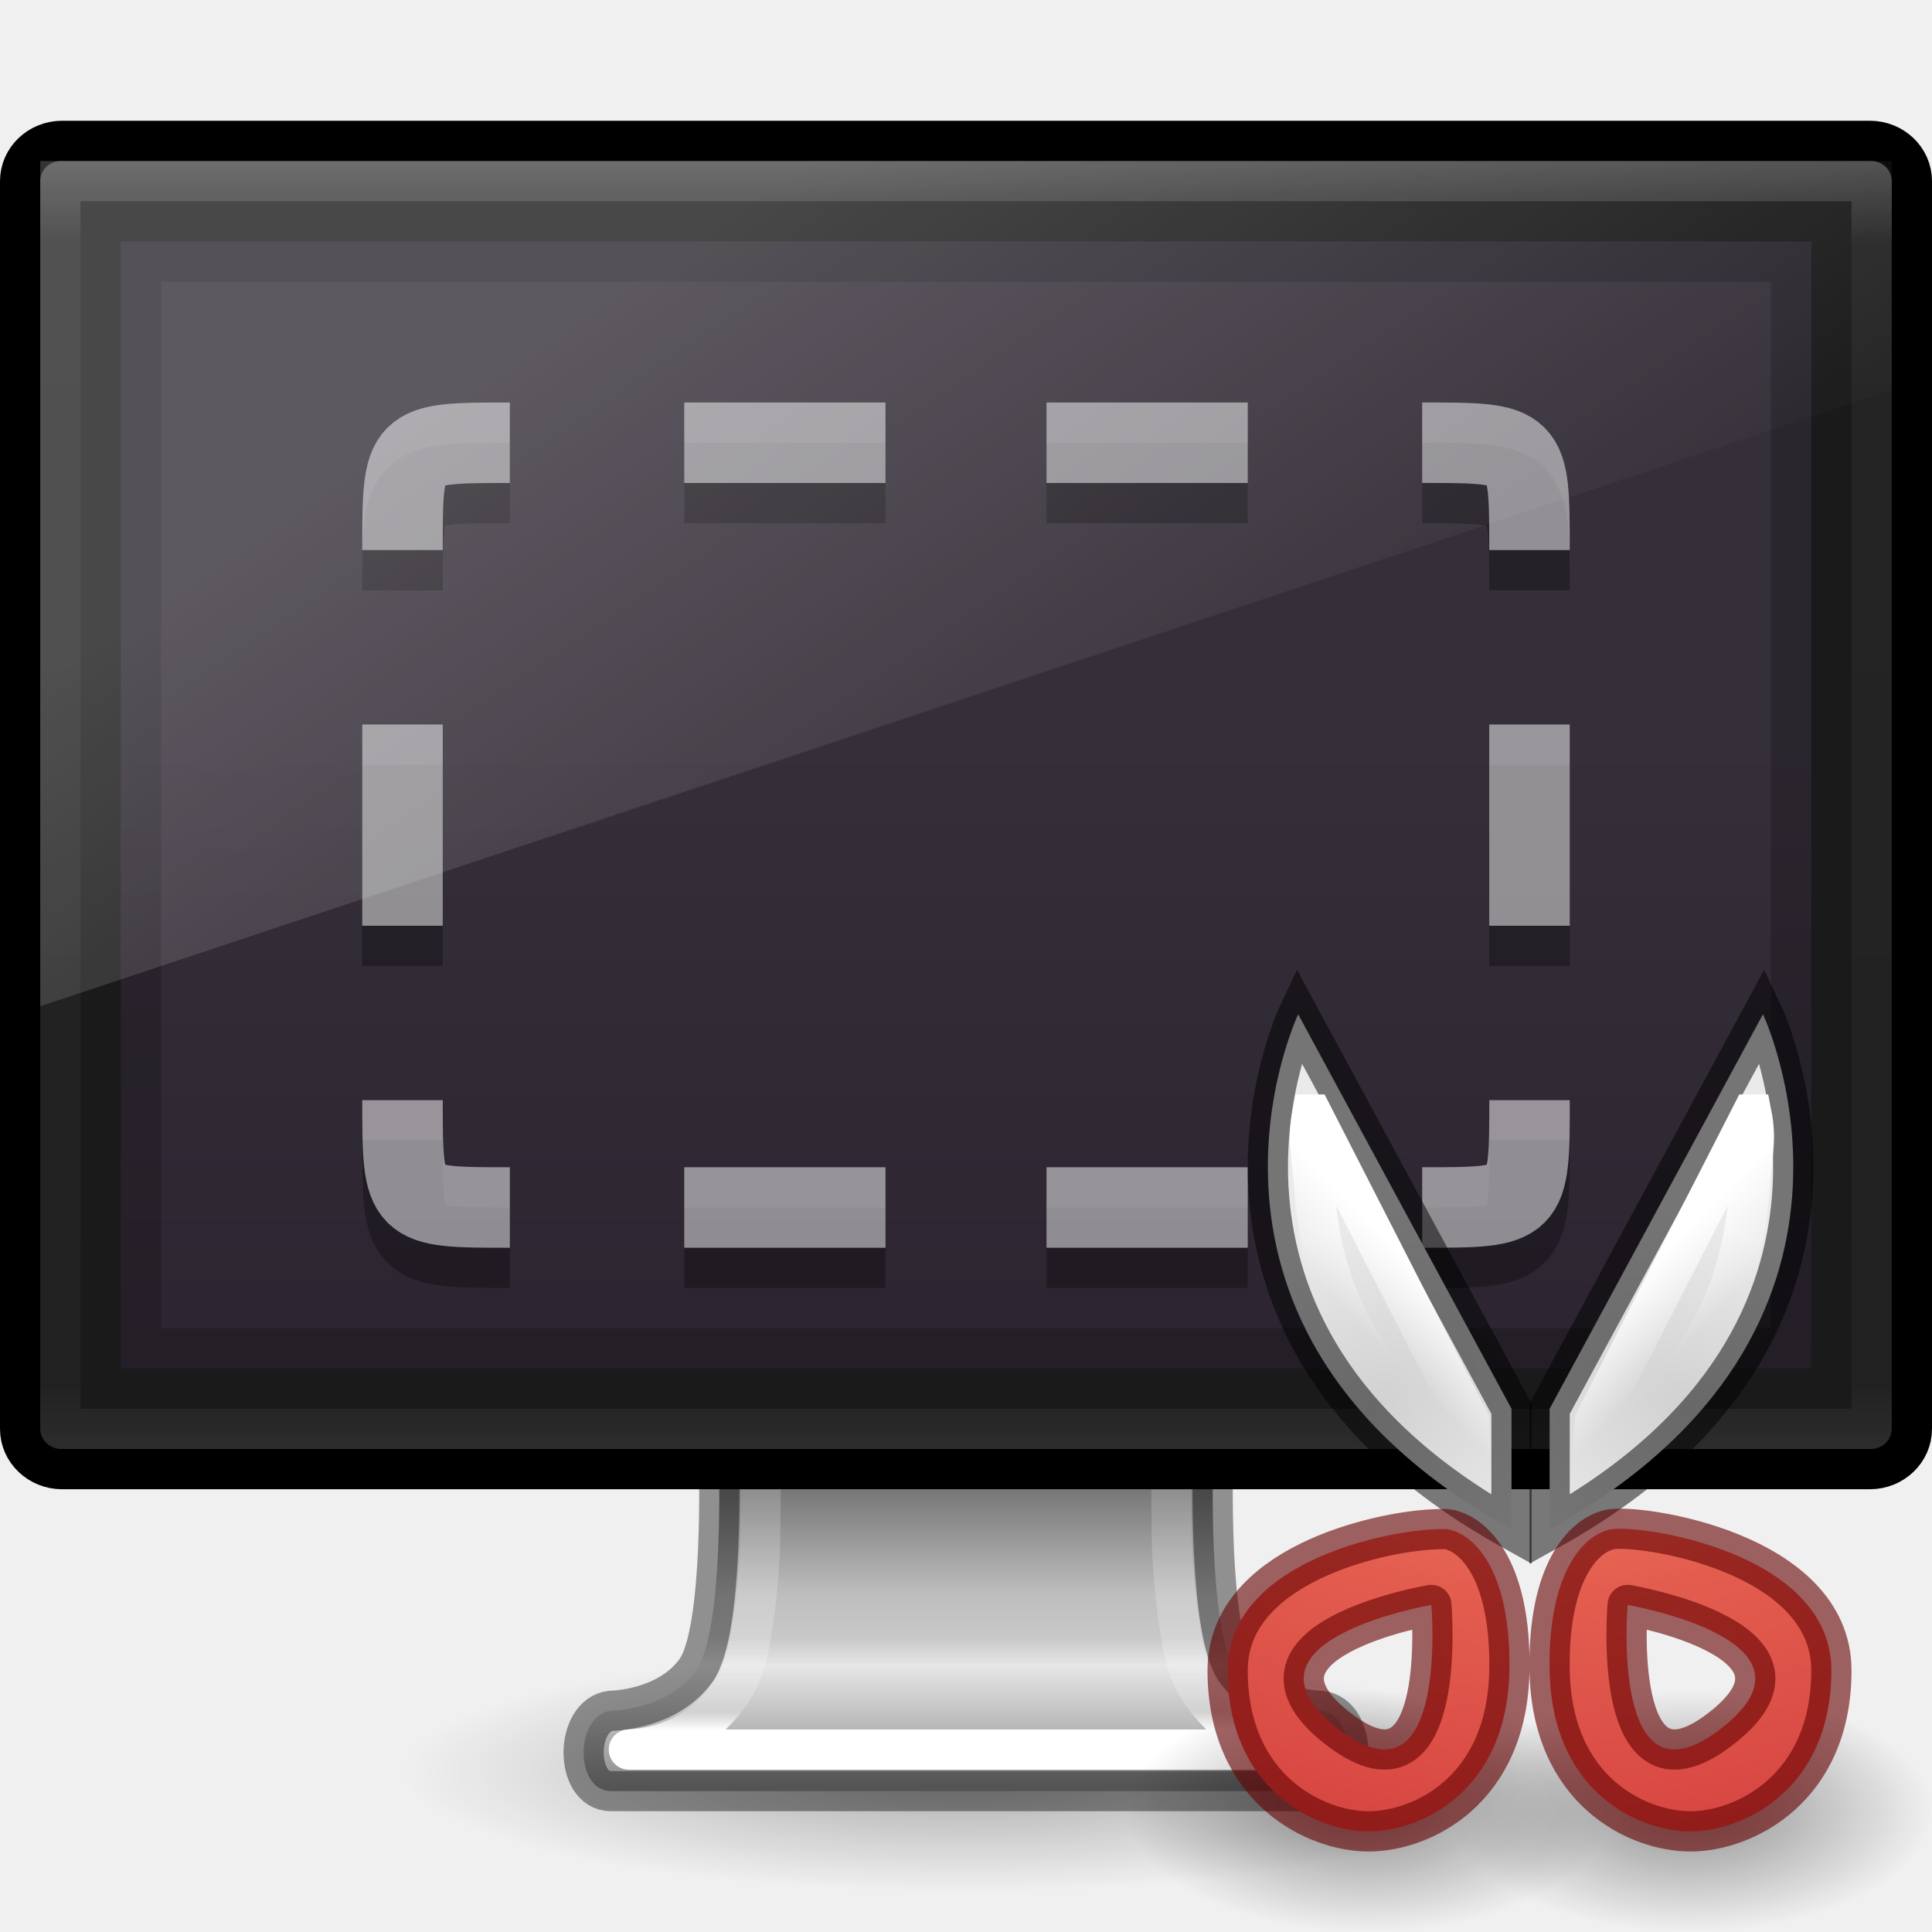
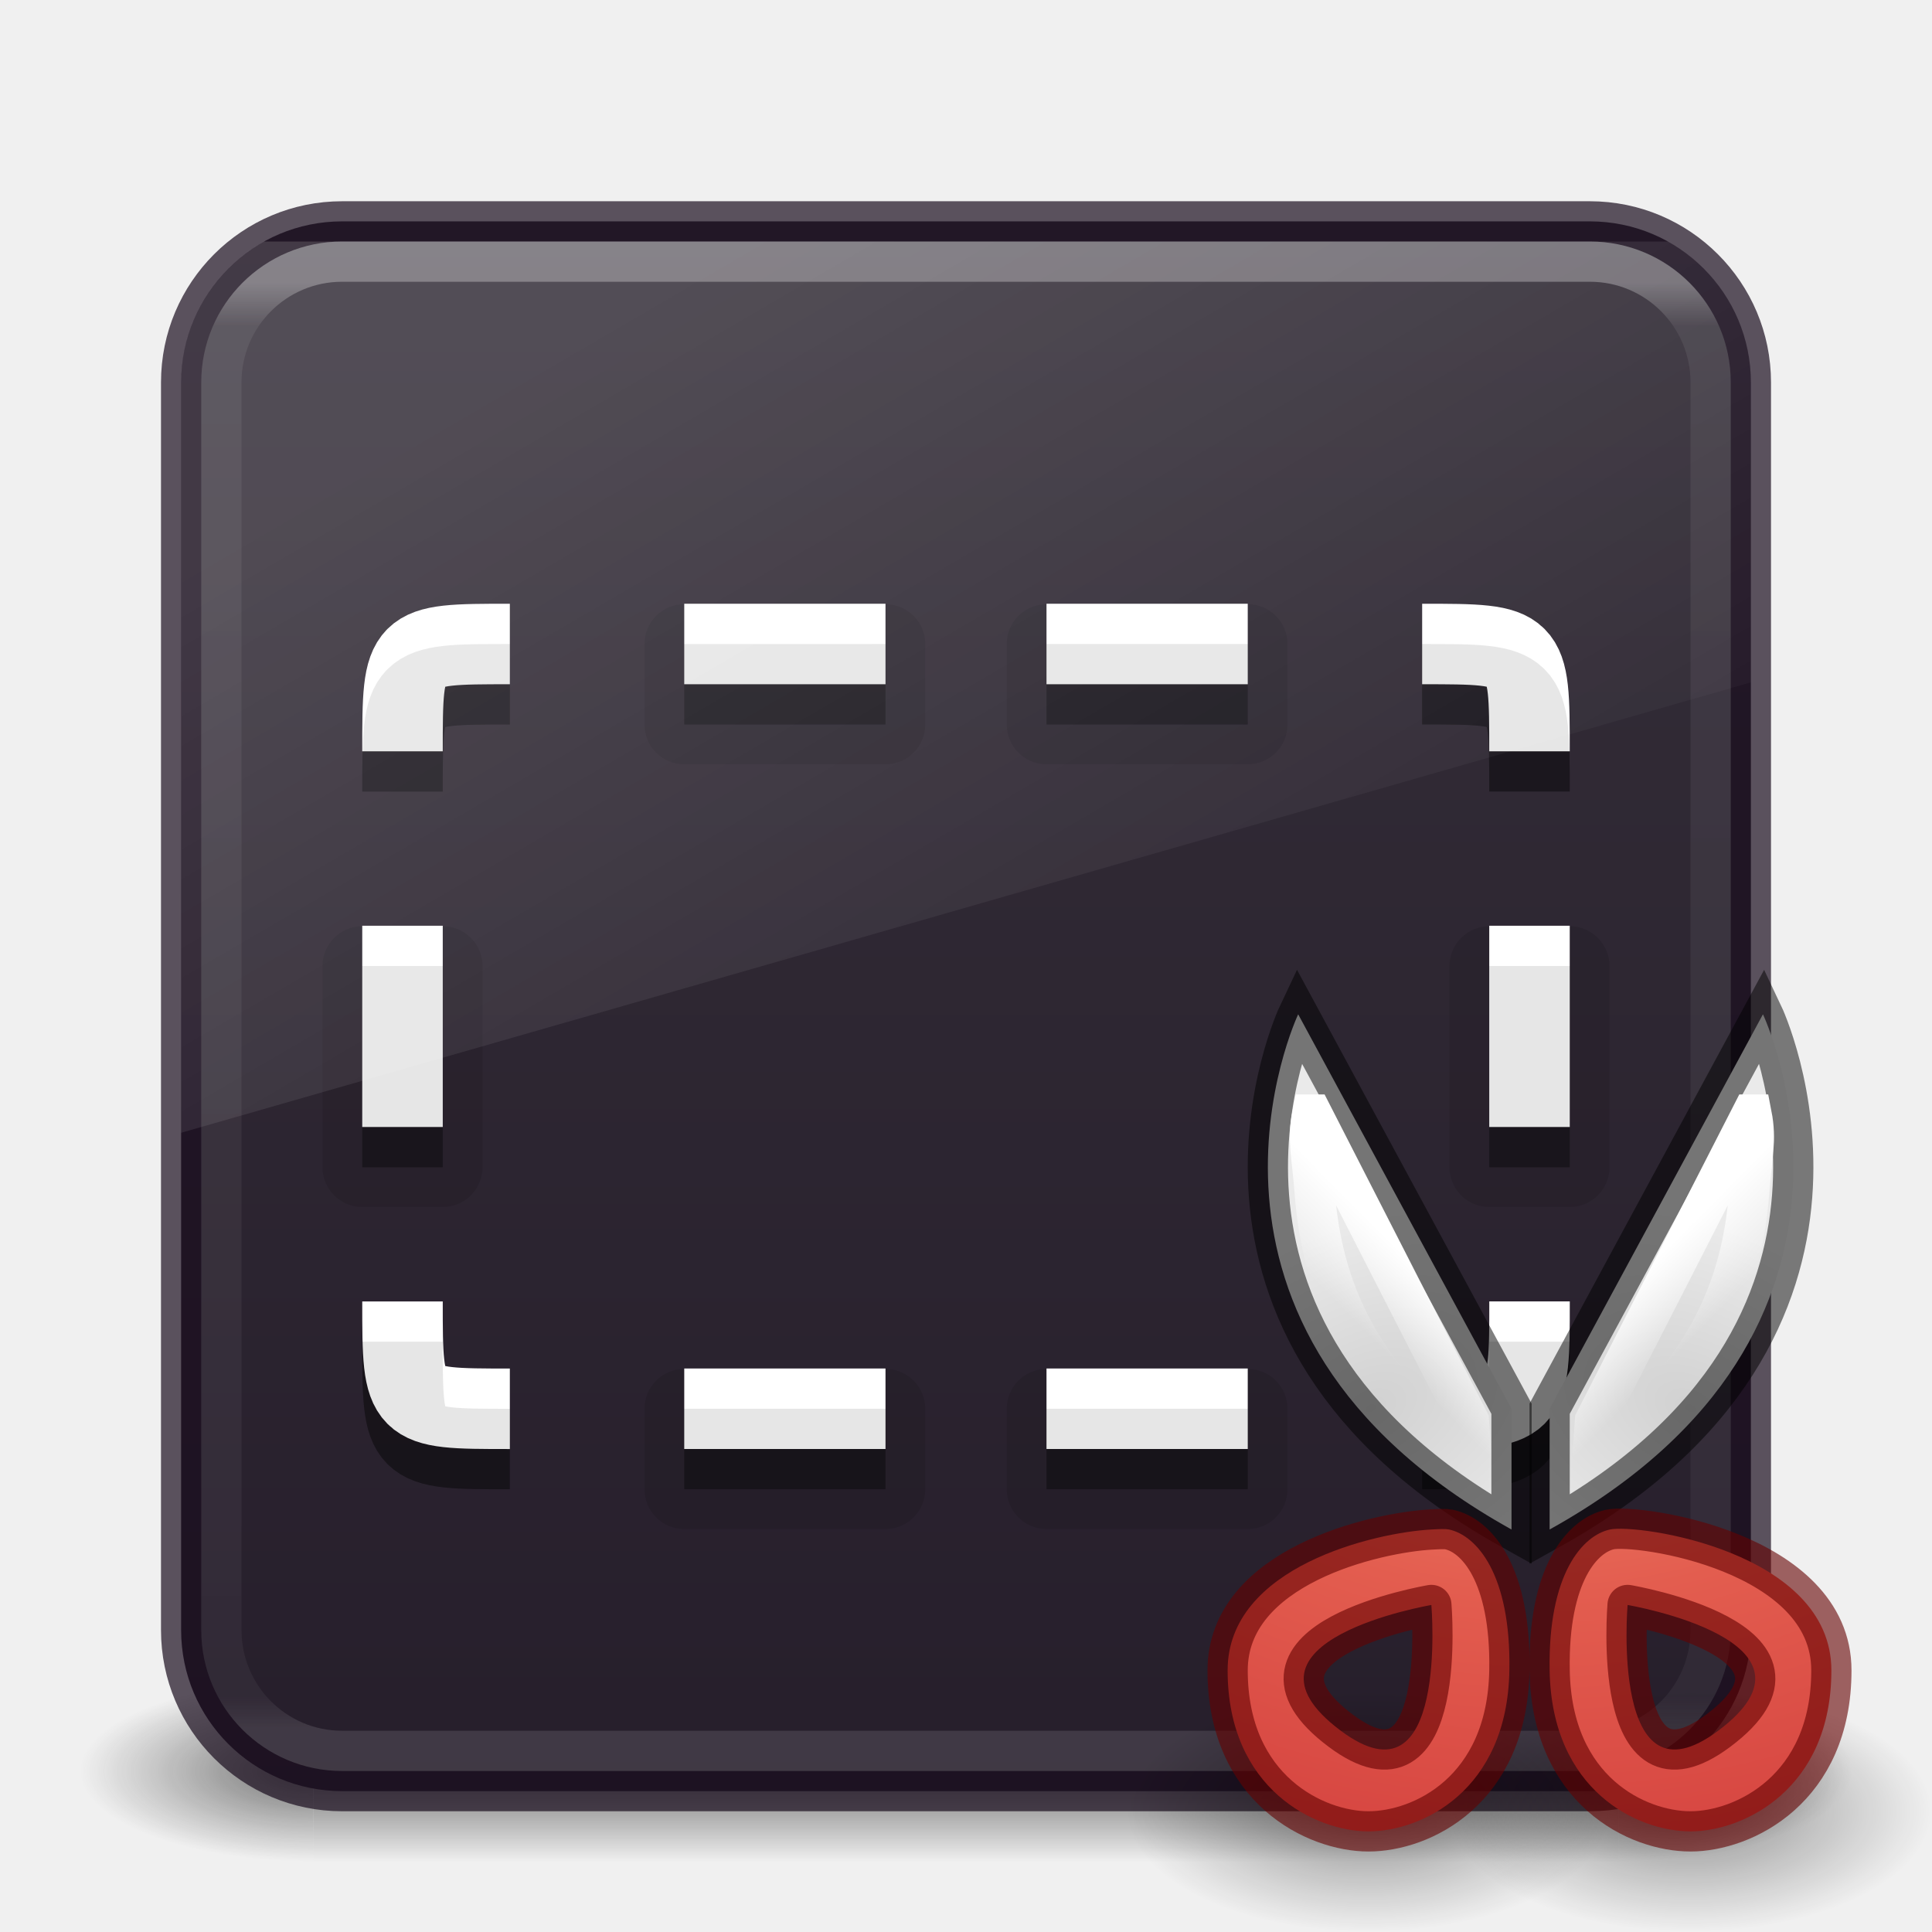
- <svg xmlns="http://www.w3.org/2000/svg" xmlns:xlink="http://www.w3.org/1999/xlink" id="svg4569" height="48" width="48" version="1.1">
-   <defs id="defs4571">
-     <linearGradient id="linearGradient4054">
-       <stop offset="0" style="stop-color:#ffffff;stop-opacity:1" id="stop4056" />
-       <stop offset="0.063" style="stop-color:#ffffff;stop-opacity:0.235" id="stop4058" />
-       <stop offset="0.969" style="stop-color:#ffffff;stop-opacity:0.157" id="stop4060" />
-       <stop offset="1" style="stop-color:#ffffff;stop-opacity:0.392" id="stop4062" />
+ <svg xmlns="http://www.w3.org/2000/svg" xmlns:xlink="http://www.w3.org/1999/xlink" version="1.1" width="48" height="48" id="svg4296">
+   <defs id="defs4298">
+     <linearGradient id="linearGradient3895">
+       <stop id="stop3897" style="stop-color:#ffffff;stop-opacity:1" offset="0" />
+       <stop id="stop3899" style="stop-color:#ffffff;stop-opacity:0.235" offset="0.03" />
+       <stop id="stop3901" style="stop-color:#ffffff;stop-opacity:0.157" offset="0.978" />
+       <stop id="stop3903" style="stop-color:#ffffff;stop-opacity:0.392" offset="1" />
    </linearGradient>
-     <linearGradient id="linearGradient3912">
-       <stop offset="0" style="stop-color:#787878;stop-opacity:1" id="stop3914" />
-       <stop offset="0.35" style="stop-color:#bebebe;stop-opacity:1" id="stop3916" />
-       <stop offset="0.494" style="stop-color:#c8c8c8;stop-opacity:1" id="stop3918" />
-       <stop offset="0.589" style="stop-color:#e6e6e6;stop-opacity:1" id="stop3920" />
-       <stop offset="1" style="stop-color:#8c8c8c;stop-opacity:1" id="stop3922" />
+     <linearGradient id="linearGradient3688-166-749">
+       <stop id="stop2883" style="stop-color:#181818;stop-opacity:1" offset="0" />
+       <stop id="stop2885" style="stop-color:#181818;stop-opacity:0" offset="1" />
    </linearGradient>
-     <linearGradient id="linearGradient10691-1">
-       <stop offset="0" style="stop-color:#000000;stop-opacity:1" id="stop10693-3" />
-       <stop offset="1" style="stop-color:#000000;stop-opacity:0" id="stop10695-1" />
+     <linearGradient id="linearGradient3688-464-309">
+       <stop id="stop2889" style="stop-color:#181818;stop-opacity:1" offset="0" />
+       <stop id="stop2891" style="stop-color:#181818;stop-opacity:0" offset="1" />
    </linearGradient>
-     <radialGradient gradientTransform="matrix(1.936801,0,0,0.4150287,11.01818,13.44736)" gradientUnits="userSpaceOnUse" xlink:href="#linearGradient10691-1" id="radialGradient3001" fy="73.616" fx="6.703" r="7.228" cy="73.616" cx="6.703" />
-     <linearGradient gradientTransform="matrix(0.9964089,0,0,1.000144,-332.882,-50.01272)" gradientUnits="userSpaceOnUse" xlink:href="#linearGradient3912" id="linearGradient3832-9" y2="94.396" x2="361.106" y1="87.05" x1="361.106" />
-     <linearGradient gradientTransform="matrix(1.15,0,0,1.166667,-0.1500035,13.33333)" gradientUnits="userSpaceOnUse" xlink:href="#linearGradient3880" id="linearGradient3887" y2="12" x2="20" y1="-3" x1="10" />
-     <linearGradient id="linearGradient3880">
-       <stop offset="0" style="stop-color:#ffffff;stop-opacity:1" id="stop3883" />
-       <stop offset="1" style="stop-color:#ffffff;stop-opacity:0" id="stop3885" />
+     <linearGradient id="linearGradient3702-501-757">
+       <stop id="stop2895" style="stop-color:#181818;stop-opacity:0" offset="0" />
+       <stop id="stop2897" style="stop-color:#181818;stop-opacity:1" offset="0.5" />
+       <stop id="stop2899" style="stop-color:#181818;stop-opacity:0" offset="1" />
    </linearGradient>
+     <linearGradient x1="24" y1="6.032" x2="24" y2="41.934" id="linearGradient3024" xlink:href="#linearGradient3895" gradientUnits="userSpaceOnUse" gradientTransform="translate(4e-6,1.000006)" />
+     <radialGradient cx="4.993" cy="43.5" r="2.5" fx="4.993" fy="43.5" id="radialGradient3038" xlink:href="#linearGradient3688-166-749" gradientUnits="userSpaceOnUse" gradientTransform="matrix(2.003784,0,0,1.4,27.98813,-17.4)" />
+     <radialGradient cx="4.993" cy="43.5" r="2.5" fx="4.993" fy="43.5" id="radialGradient3040" xlink:href="#linearGradient3688-464-309" gradientUnits="userSpaceOnUse" gradientTransform="matrix(2.003784,0,0,1.4,-20.01187,-104.4)" />
+     <linearGradient x1="25.058" y1="47.028" x2="25.058" y2="39.999" id="linearGradient3042" xlink:href="#linearGradient3702-501-757" gradientUnits="userSpaceOnUse" />
+     <linearGradient id="linearGradient5060">
+       <stop id="stop5062" style="stop-color:#000000;stop-opacity:1" offset="0" />
+       <stop id="stop5064" style="stop-color:#000000;stop-opacity:0" offset="1" />
+     </linearGradient>
+     <radialGradient cx="15" cy="1039.7" r="3.527" fx="15" fy="1039.7" id="radialGradient3525" xlink:href="#linearGradient3764" gradientUnits="userSpaceOnUse" gradientTransform="matrix(-0.5671064,-1.134203,-1.701299,0.8506569,1811.401,-832.4149)" />
+     <linearGradient id="linearGradient3764">
+       <stop id="stop3766" style="stop-color:#d1d1d1;stop-opacity:1" offset="0" />
+       <stop id="stop3768" style="stop-color:#eaeaea;stop-opacity:1" offset="1" />
+     </linearGradient>
+     <radialGradient cx="15" cy="1039.7" r="3.527" fx="15" fy="1039.7" id="radialGradient3520" xlink:href="#linearGradient3764" gradientUnits="userSpaceOnUse" gradientTransform="matrix(0.5671064,-1.134203,1.701299,0.8506569,-1735.347,-832.4149)" />
+     <radialGradient cx="62.625" cy="4.625" r="10.625" fx="62.625" fy="4.625" id="radialGradient3517" xlink:href="#linearGradient5060" gradientUnits="userSpaceOnUse" gradientTransform="matrix(0.5647059,0,0,0.2823525,-1.364705,43.6941)" />
+     <radialGradient cx="62.625" cy="4.625" r="10.625" fx="62.625" fy="4.625" id="radialGradient3514" xlink:href="#linearGradient5060" gradientUnits="userSpaceOnUse" gradientTransform="matrix(0.5647059,0,0,0.2823525,6.635295,43.6941)" />
+     <radialGradient xlink:href="#linearGradient3242-7-6" id="radialGradient4230-4" gradientUnits="userSpaceOnUse" gradientTransform="matrix(0,2.964144,-3.653559,0,74.84552,3.509215)" cx="8.863" cy="9.994" fx="8.863" fy="9.994" r="12.672" />
+     <linearGradient id="linearGradient3242-7-6">
+       <stop id="stop3244-6-4" style="stop-color:#f89b7e;stop-opacity:1" offset="0" />
+       <stop id="stop3246-7-5" style="stop-color:#e35d4f;stop-opacity:1" offset="0.262" />
+       <stop id="stop3248-8-6" style="stop-color:#c6262e;stop-opacity:1" offset="0.661" />
+       <stop id="stop3250-6-8" style="stop-color:#690b2c;stop-opacity:1" offset="1" />
+     </linearGradient>
+     <linearGradient xlink:href="#linearGradient4685" id="linearGradient3415" gradientUnits="userSpaceOnUse" x1="56" y1="40" x2="58.033" y2="42.054" gradientTransform="matrix(0.6954129,0,0,0.7112432,3.162217,1.841337)" />
+     <linearGradient id="linearGradient4685">
+       <stop offset="0" style="stop-color:#ffffff;stop-opacity:1" id="stop4687" />
+       <stop offset="1" style="stop-color:#ffffff;stop-opacity:0" id="stop4689" />
+     </linearGradient>
+     <linearGradient y2="42.054" x2="58.033" y1="40" x1="56" gradientTransform="matrix(-0.6954129,0,0,0.7112432,72.95916,1.841337)" gradientUnits="userSpaceOnUse" id="linearGradient4203" xlink:href="#linearGradient4685" />
+     <linearGradient x1="10" y1="-3" x2="20" y2="12" id="linearGradient3887" xlink:href="#linearGradient4685" gradientUnits="userSpaceOnUse" gradientTransform="matrix(1.65191,0,0,1.444444,-10.59602,17.55555)" />
+     <linearGradient xlink:href="#outerBackgroundGradient-5-0" id="linearGradient4158" x1="19.005" y1="202.811" x2="19.005" y2="242.787" gradientUnits="userSpaceOnUse" gradientTransform="translate(0,-248.0036)" />
    <linearGradient id="outerBackgroundGradient-5-0">
-       <stop offset="0" style="stop-color:#261e2b;stop-opacity:1" id="stop3864-8-6-4" />
-       <stop offset="1" style="stop-color:#352f39;stop-opacity:1" id="stop3866-9-1-86" />
-     </linearGradient>
-     <linearGradient gradientTransform="matrix(1.05,0,0,1.217391,1.949997,15.73913)" gradientUnits="userSpaceOnUse" xlink:href="#outerBackgroundGradient-5-0" id="linearGradient4020" y2="2" x2="15" y1="24.619" x1="15" />
-     <linearGradient id="linearGradient3924-1">
-       <stop offset="0" style="stop-color:#ffffff;stop-opacity:1" id="stop3926-3" />
-       <stop offset="0.063" style="stop-color:#ffffff;stop-opacity:0.235" id="stop3928-91" />
-       <stop offset="0.951" style="stop-color:#ffffff;stop-opacity:0.157" id="stop3930-6" />
-       <stop offset="1" style="stop-color:#ffffff;stop-opacity:0.392" id="stop3932-6" />
-     </linearGradient>
-     <linearGradient gradientTransform="matrix(1.216216,0,0,0.8378379,-5.189199,-0.108099)" gradientUnits="userSpaceOnUse" xlink:href="#linearGradient3924-1" id="linearGradient3916" y2="43" x2="24" y1="5" x1="24" />
-     <linearGradient gradientTransform="matrix(1.216216,0,0,0.8378379,-5.189199,-0.108099)" gradientUnits="userSpaceOnUse" xlink:href="#linearGradient4054" id="linearGradient4073" y2="42.989" x2="24.81" y1="51.419" x1="24.81" />
-     <linearGradient id="linearGradient8838">
-       <stop offset="0" style="stop-color:#000000;stop-opacity:1" id="stop8840" />
-       <stop offset="1" style="stop-color:#000000;stop-opacity:0" id="stop8842" />
-     </linearGradient>
-     <linearGradient id="linearGradient3764">
-       <stop offset="0" style="stop-color:#d1d1d1;stop-opacity:1" id="stop3766" />
-       <stop offset="1" style="stop-color:#eaeaea;stop-opacity:1" id="stop3768" />
-     </linearGradient>
-     <radialGradient gradientTransform="matrix(0.5647059,0,0,0.2823525,6.635295,43.6941)" gradientUnits="userSpaceOnUse" xlink:href="#linearGradient8838" id="radialGradient3514" fy="4.625" fx="62.625" r="10.625" cy="4.625" cx="62.625" />
-     <radialGradient gradientTransform="matrix(0.5647059,0,0,0.2823525,-1.364705,43.6941)" gradientUnits="userSpaceOnUse" xlink:href="#linearGradient8838" id="radialGradient3517" fy="4.625" fx="62.625" r="10.625" cy="4.625" cx="62.625" />
-     <radialGradient gradientTransform="matrix(0.5671064,-1.134203,1.701299,0.8506569,-1735.347,-832.4149)" gradientUnits="userSpaceOnUse" xlink:href="#linearGradient3764" id="radialGradient3520" fy="1039.7" fx="15" r="3.527" cy="1039.7" cx="15" />
-     <radialGradient gradientTransform="matrix(-0.5671064,-1.134203,-1.701299,0.8506569,1811.401,-832.4149)" gradientUnits="userSpaceOnUse" xlink:href="#linearGradient3764" id="radialGradient3525" fy="1039.7" fx="15" r="3.527" cy="1039.7" cx="15" />
-     <linearGradient id="linearGradient4685">
-       <stop id="stop4687" style="stop-color:#ffffff;stop-opacity:1" offset="0" />
-       <stop id="stop4689" style="stop-color:#ffffff;stop-opacity:0" offset="1" />
-     </linearGradient>
-     <linearGradient gradientTransform="matrix(0.6954129,0,0,0.7112432,3.162217,1.841337)" y2="42.054" x2="58.033" y1="40" x1="56" gradientUnits="userSpaceOnUse" id="linearGradient3415" xlink:href="#linearGradient4685" />
-     <linearGradient id="linearGradient4685-8">
-       <stop id="stop4687-4" style="stop-color:#ffffff;stop-opacity:1" offset="0" />
-       <stop id="stop4689-7" style="stop-color:#ffffff;stop-opacity:0" offset="1" />
-     </linearGradient>
-     <linearGradient xlink:href="#linearGradient4685-8" id="linearGradient4203" gradientUnits="userSpaceOnUse" gradientTransform="matrix(-0.6954129,0,0,0.7112432,72.95916,1.841337)" x1="56" y1="40" x2="58.033" y2="42.054" />
-     <radialGradient r="12.672" fy="9.994" fx="8.863" cy="9.994" cx="8.863" gradientTransform="matrix(0,2.964144,-3.653559,0,74.84552,3.509215)" gradientUnits="userSpaceOnUse" id="radialGradient4230-4" xlink:href="#linearGradient3242-7-6" />
-     <linearGradient id="linearGradient3242-7-6">
-       <stop offset="0" style="stop-color:#f89b7e;stop-opacity:1" id="stop3244-6-4" />
-       <stop offset="0.262" style="stop-color:#e35d4f;stop-opacity:1" id="stop3246-7-5" />
-       <stop offset="0.661" style="stop-color:#c6262e;stop-opacity:1" id="stop3248-8-6" />
-       <stop offset="1" style="stop-color:#690b2c;stop-opacity:1" id="stop3250-6-8" />
+       <stop id="stop3864-8-6-4" offset="0" style="stop-color:#261e2b;stop-opacity:1;" />
+       <stop id="stop3866-9-1-86" offset="1" style="stop-color:#352f39;stop-opacity:1;" />
    </linearGradient>
  </defs>
-   <path style="opacity:0.3;fill:url(#radialGradient3001);fill-opacity:1;fill-rule:nonzero;stroke:none;stroke-width:0.8;marker:none;visibility:visible;display:inline;overflow:visible" id="path2589" d="m 38,44 c 0,1.657 -6.268,3 -14,3 C 16.268,47 10,45.657 10,44 10,42.343 16.268,41 24,41 31.732,41 38,42.343 38,44 l 0,0 z" />
-   <path style="color:#000000;fill:url(#linearGradient3832-9);fill-opacity:1;fill-rule:nonzero;stroke:none;stroke-width:0.998;marker:none;visibility:visible;display:inline;overflow:visible;enable-background:new" id="rect1789" d="m 17.859,36.25 c 0,0 0.142,4.258 -0.565,5.25 -0.707,0.992 -2.114,1.004 -2.114,1.004 -0.903,0.104 -0.91,1.996 0,1.996 l 17.64,0 c 0.91,0 0.903,-1.893 0,-1.996 0,0 -1.407,-0.012 -2.114,-1.004 -0.707,-0.992 -0.565,-5.25 -0.565,-5.25 l -12.281,0 z" />
-   <path style="opacity:0.4;color:#000000;fill:none;stroke:#000000;stroke-width:0.998;stroke-linecap:round;stroke-linejoin:round;stroke-miterlimit:4;stroke-opacity:1;stroke-dasharray:none;stroke-dashoffset:0.5;marker:none;visibility:visible;display:inline;overflow:visible;enable-background:new" id="rect1789-3" d="m 17.859,36.25 c 0,0 0.142,4.258 -0.565,5.25 -0.707,0.992 -2.114,1.004 -2.114,1.004 -0.903,0.104 -0.91,1.996 0,1.996 l 17.64,0 c 0.91,0 0.903,-1.893 0,-1.996 0,0 -1.407,-0.012 -2.114,-1.004 -0.707,-0.992 -0.565,-5.25 -0.565,-5.25 l -12.281,0 z" />
-   <path style="color:#000000;fill:none;stroke:url(#linearGradient4073);stroke-width:1;stroke-linecap:round;stroke-linejoin:round;stroke-miterlimit:4;stroke-opacity:1;stroke-dasharray:none;stroke-dashoffset:0;marker:none;visibility:visible;display:inline;overflow:visible;enable-background:accumulate" id="path4050" d="m 18.906,33.281 c 0,0 0.003,4.605 -0.031,5.281 -0.031,0.618 -0.088,1.273 -0.188,1.875 -0.099,0.602 -0.175,1.112 -0.562,1.656 -0.856,1.201 -1.982,1.344 -2.5,1.375 l 16.75,0 c -0.518,-0.031 -1.644,-0.174 -2.5,-1.375 -0.388,-0.544 -0.463,-1.055 -0.562,-1.656 -0.099,-0.602 -0.156,-1.257 -0.188,-1.875 -0.034,-0.676 -0.031,-5.281 -0.031,-5.281 z" />
-   <rect style="fill:#1a1a1a;fill-opacity:1;stroke:#000000;stroke-width:1;stroke-linecap:round;stroke-linejoin:round;stroke-miterlimit:4;stroke-opacity:1;stroke-dasharray:none;stroke-dashoffset:0.5" id="rect2722" y="3.5" x="0.5" ry="1" rx="1.044" height="33" width="47" />
-   <path style="fill:url(#linearGradient4020);fill-opacity:1;stroke:none;display:inline" id="rect2722-0" d="M 3,6 45,6 45,34 3,34 z" />
-   <path style="opacity:0.2;fill:#000000;fill-opacity:1;stroke:none;display:inline" id="path3942" d="m 3,6 0,28 L 45,34 45,6 z M 4,7 44,7 44,33 4,33 z" />
-   <rect style="opacity:0.2;fill:none;stroke:url(#linearGradient3916);stroke-width:1;stroke-linecap:round;stroke-linejoin:round;stroke-miterlimit:4;stroke-opacity:1;stroke-dasharray:none;stroke-dashoffset:0" id="rect6741" y="4.5" x="1.5" ry="0" rx="0" height="31" width="45" />
-   <g style="opacity:0.3" id="g4537">
-     <path style="fill:none;stroke:#000000;stroke-width:2;stroke-linecap:butt;stroke-linejoin:miter;stroke-miterlimit:4;stroke-opacity:1;stroke-dasharray:none" id="path4459" d="m 38,14.666 c 0,-2.667 0,-2.667 -2.667,-2.667" />
-     <path style="fill:none;stroke:#000000;stroke-width:2;stroke-linecap:butt;stroke-linejoin:miter;stroke-miterlimit:4;stroke-opacity:1;stroke-dasharray:none" id="path2387" d="m 12.667,12 c -2.667,0 -2.667,0 -2.667,2.667" />
-     <path style="fill:#000000;fill-opacity:1;fill-rule:evenodd;stroke:none" id="path4477" d="m 17,11 0,2 5,0 0,-2 -5,0 z m 9,0 0,2 5,0 0,-2 -5,0 z m -17,8 0,5 2,0 0,-5 -2,0 z m 28,0 0,5 2,0 0,-5 -2,0 z m -20,11 0,2 5,0 0,-2 -5,0 z m 9,0 0,2 5,0 0,-2 -5,0 z" />
-     <path style="fill:none;stroke:#000000;stroke-width:2;stroke-linecap:butt;stroke-linejoin:miter;stroke-miterlimit:4;stroke-opacity:1;stroke-dasharray:none" id="path4457" d="M 10,28.333 C 10,31 10,31 12.667,31" />
-     <path style="fill:none;stroke:#000000;stroke-width:2;stroke-linecap:butt;stroke-linejoin:miter;stroke-miterlimit:4;stroke-opacity:1;stroke-dasharray:none" id="path4461" d="m 35.334,31 c 2.667,0 2.667,0 2.667,-2.667" />
+   <g transform="matrix(1.157895,0,0,0.6428571,-3.789476,16.03572)" id="g3712-5" style="opacity:0.6">
+     <rect width="5" height="7" x="38" y="40" id="rect2801-3" style="fill:url(#radialGradient3038);fill-opacity:1;stroke:none" />
+     <rect width="5" height="7" x="-10" y="-47" transform="scale(-1,-1)" id="rect3696-6" style="fill:url(#radialGradient3040);fill-opacity:1;stroke:none" />
+     <rect width="28" height="7" x="10" y="40" id="rect3700-4" style="fill:url(#linearGradient3042);fill-opacity:1;stroke:none" />
  </g>
-   <g style="opacity:0.5" id="g4544">
-     <path style="fill:#ffffff;fill-opacity:1;fill-rule:evenodd;stroke:none" id="path4477-4" d="m 17,10 0,2 5,0 0,-2 -5,0 z" />
-     <path style="fill:#ffffff;fill-opacity:1;fill-rule:evenodd;stroke:none" id="path4475" d="m 26,10 0,2 5,0 0,-2 -5,0 z" />
-     <path style="fill:#ffffff;fill-opacity:1;fill-rule:evenodd;stroke:none" id="path4473" d="m 9,18 0,5 2,0 0,-5 -2,0 z" />
-     <path style="fill:#ffffff;fill-opacity:1;fill-rule:evenodd;stroke:none" id="path4471" d="m 37,18 0,5 2,0 0,-5 L 37,18 z" />
-     <path style="fill:#ffffff;fill-opacity:1;fill-rule:evenodd;stroke:none" id="path4465" d="m 17,29 0,2 5,0 0,-2 -5,0 z" />
-     <path style="fill:#ffffff;fill-opacity:1;fill-rule:evenodd;stroke:none" id="path3318-9" d="m 26,29 0,2 5,0 0,-2 -5,0 z" />
-     <path style="fill:none;stroke:#ffffff;stroke-width:2;stroke-linecap:butt;stroke-linejoin:miter;stroke-miterlimit:4;stroke-opacity:1;stroke-dasharray:none" id="path4457-5" d="M 10,27.333 C 10,30 10,30 12.667,30" />
-     <path style="fill:none;stroke:#ffffff;stroke-width:2;stroke-linecap:butt;stroke-linejoin:miter;stroke-miterlimit:4;stroke-opacity:1;stroke-dasharray:none" id="path4459-3" d="m 38,13.666 c 0,-2.667 0,-2.667 -2.667,-2.667" />
-     <path style="fill:none;stroke:#ffffff;stroke-width:2;stroke-linecap:butt;stroke-linejoin:miter;stroke-miterlimit:4;stroke-opacity:1;stroke-dasharray:none" id="path2387-0" d="m 12.667,11 c -2.667,0 -2.667,0 -2.667,2.667" />
-     <path style="fill:none;stroke:#ffffff;stroke-width:2;stroke-linecap:butt;stroke-linejoin:miter;stroke-miterlimit:4;stroke-opacity:1;stroke-dasharray:none" id="path4461-0" d="m 35.334,30 c 2.667,0 2.667,0 2.667,-2.667" />
+   <rect width="39" height="39" rx="4" ry="4" x="4.5" y="-44.5" id="rect5505-21" style="color:#000000;font-variation-settings:normal;clip-rule:nonzero;display:inline;overflow:visible;visibility:visible;opacity:1;isolation:auto;mix-blend-mode:normal;color-interpolation:sRGB;color-interpolation-filters:linearRGB;solid-color:#000000;solid-opacity:1;vector-effect:none;fill:url(#linearGradient4158);fill-opacity:1;fill-rule:nonzero;stroke:#1a0e1f;stroke-width:1;stroke-linecap:butt;stroke-linejoin:miter;stroke-miterlimit:4;stroke-dasharray:none;stroke-dashoffset:0;stroke-opacity:0.7;-inkscape-stroke:none;marker:none;color-rendering:auto;image-rendering:auto;shape-rendering:auto;text-rendering:auto;enable-background:accumulate;stop-color:#000000;stop-opacity:1" transform="scale(1,-1)" />
+   <rect width="37" height="37" rx="3" ry="3" x="5.5" y="6.5" id="rect6741" style="opacity:0.3;fill:none;stroke:url(#linearGradient3024);stroke-width:1;stroke-linecap:round;stroke-linejoin:round;stroke-miterlimit:4;stroke-dasharray:none;stroke-dashoffset:0;stroke-opacity:1" />
+   <g transform="translate(-3.4983966e-8,5.000293)" style="opacity:0.1" id="g4537-9">
+     <path id="path4477-8" style="fill:#000000;fill-opacity:1;fill-rule:evenodd;stroke:none" d="M 17,10.012 A 0.988,0.988 0 0 0 16.012,11 v 2 A 0.988,0.988 0 0 0 17,13.988 h 5 A 0.988,0.988 0 0 0 22.988,13 V 11 A 0.988,0.988 0 0 0 22,10.012 Z m 9,0 A 0.988,0.988 0 0 0 25.012,11 v 2 A 0.988,0.988 0 0 0 26,13.988 h 5 A 0.988,0.988 0 0 0 31.988,13 V 11 A 0.988,0.988 0 0 0 31,10.012 Z m -17,8 A 0.988,0.988 0 0 0 8.012,19 v 5 A 0.988,0.988 0 0 0 9,24.988 h 2 A 0.988,0.988 0 0 0 11.988,24 V 19 A 0.988,0.988 0 0 0 11,18.012 Z m 28,0 A 0.988,0.988 0 0 0 36.012,19 v 5 A 0.988,0.988 0 0 0 37,24.988 h 2 A 0.988,0.988 0 0 0 39.988,24 V 19 A 0.988,0.988 0 0 0 39,18.012 Z m -20,11 A 0.988,0.988 0 0 0 16.012,30 v 2 A 0.988,0.988 0 0 0 17,32.988 h 5 A 0.988,0.988 0 0 0 22.988,32 V 30 A 0.988,0.988 0 0 0 22,29.012 Z m 9,0 A 0.988,0.988 0 0 0 25.012,30 v 2 A 0.988,0.988 0 0 0 26,32.988 h 5 A 0.988,0.988 0 0 0 31.988,32 V 30 A 0.988,0.988 0 0 0 31,29.012 Z" />
+     <path style="fill:none;stroke:#000000;stroke-width:2;stroke-linecap:butt;stroke-linejoin:miter;stroke-miterlimit:4;stroke-dasharray:none;stroke-opacity:1" id="path4459-2" d="m 38,14.666 c 0,-2.667 0,-2.667 -2.667,-2.667" />
+     <path style="fill:none;stroke:#000000;stroke-width:2;stroke-linecap:butt;stroke-linejoin:miter;stroke-miterlimit:4;stroke-dasharray:none;stroke-opacity:1" id="path2387-2" d="m 12.667,12 c -2.667,0 -2.667,0 -2.667,2.667" />
+     <path style="fill:none;stroke:#000000;stroke-width:2;stroke-linecap:butt;stroke-linejoin:miter;stroke-miterlimit:4;stroke-dasharray:none;stroke-opacity:1" id="path4457-9" d="M 10,28.333 C 10,31 10,31 12.667,31" />
+     <path style="fill:none;stroke:#000000;stroke-width:2;stroke-linecap:butt;stroke-linejoin:miter;stroke-miterlimit:4;stroke-dasharray:none;stroke-opacity:1" id="path4461-7" d="m 35.334,31 c 2.667,0 2.667,0 2.667,-2.667" />
  </g>
-   <path style="opacity:0.2;fill:url(#linearGradient3887);fill-opacity:1;stroke:none;display:inline" id="rect3872" d="M 1,4 1,25 47,9.687 47,4 z" />
-   <path style="fill:url(#radialGradient3525);fill-opacity:1;stroke:none" id="path3782" d="m 37.553,35 -5.3,-9.8 c 0,0 -3.7,7.8 5.3,12.8 z" />
-   <path style="fill:url(#radialGradient3520);fill-opacity:1;stroke:none" id="path2990" d="m 38.5,35 5.3,-9.8 c 0,0 3.7,7.8 -5.3,12.8 z" />
-   <path style="opacity:0.4;fill:url(#radialGradient3517);fill-opacity:1;fill-rule:evenodd;stroke:none;stroke-width:1;marker:none;visibility:visible;display:inline;overflow:visible" id="path8836" d="m 40,45 c 0,1.657 -2.686,3 -6,3 -3.314,0 -6,-1.343 -6,-3 0,-1.657 2.686,-3 6,-3 3.314,0 6,1.343 6,3 l 0,0 z" />
-   <path style="opacity:0.4;fill:url(#radialGradient3514);fill-opacity:1;fill-rule:evenodd;stroke:none;stroke-width:1;marker:none;visibility:visible;display:inline;overflow:visible" id="path4007" d="m 48,45 c 0,1.657 -2.686,3 -6,3 -3.314,0 -6,-1.343 -6,-3 0,-1.657 2.686,-3 6,-3 3.314,0 6,1.343 6,3 l 0,0 z" />
-   <path id="path3788" d="M 35.562 38 C 34.182 38.074 30.5 38.911 30.5 41.5 C 30.5 44.459 32.687 45.5 34 45.5 C 35.313 45.5 37.449 44.5 37.5 41.5 C 37.541 39.109 36.685 38.147 36 38 C 35.914 37.982 35.76 37.989 35.562 38 z M 40 38 C 39.315 38.147 38.459 39.109 38.5 41.5 C 38.551 44.5 40.687 45.5 42 45.5 C 43.313 45.5 45.5 44.459 45.5 41.5 C 45.5 38.541 40.685 37.853 40 38 z M 35.562 39.875 C 35.562 39.875 36.001 45.009 33.312 43 C 30.323 40.766 35.562 39.875 35.562 39.875 z M 40.438 39.875 C 40.438 39.875 45.677 40.766 42.688 43 C 39.999 45.009 40.438 39.875 40.438 39.875 z " style="fill:url(#radialGradient4230-4);fill-opacity:1;stroke:none;stroke-width:1;stroke-linecap:butt;stroke-linejoin:miter;stroke-opacity:1;color:#000000;fill-rule:nonzero;marker:none;visibility:visible;display:inline;overflow:visible;enable-background:accumulate" />
-   <path style="opacity:0.5;fill:none;stroke:#000000;stroke-width:1px;stroke-linecap:butt;stroke-linejoin:miter;stroke-opacity:1" id="path3782-0" d="m 37.553,35 -5.3,-9.8 c 0,0 -3.7,7.8 5.3,12.8 z" />
-   <path style="opacity:0.5;fill:none;stroke:#000000;stroke-width:1px;stroke-linecap:butt;stroke-linejoin:miter;stroke-opacity:1" id="path2990-3" d="m 38.5,35 5.3,-9.8 c 0,0 3.7,7.8 -5.3,12.8 z" />
-   <path style="fill:none;stroke:url(#linearGradient3415);stroke-width:1px;stroke-linecap:butt;stroke-linejoin:miter;stroke-opacity:1" id="path4683" d="m 43.518,27.691 -3.891,7.609 -0.064,0.924 c 3.033,-2.114 3.746,-4.609 3.895,-6.608 0.067,-0.897 0.187,-1.279 0.061,-1.925 z" />
-   <path style="fill:none;stroke:url(#linearGradient4203);stroke-width:1px;stroke-linecap:butt;stroke-linejoin:miter;stroke-opacity:1" id="path4683-1" d="m 32.603,27.691 3.891,7.609 0.064,0.924 c -3.033,-2.114 -3.746,-4.609 -3.895,-6.608 -0.067,-0.897 -0.187,-1.279 -0.061,-1.925 z" />
-   <path id="path3788-5" d="M 35.562 38 C 34.182 38.074 30.5 38.911 30.5 41.5 C 30.5 44.459 32.687 45.5 34 45.5 C 35.313 45.5 37.449 44.5 37.5 41.5 C 37.541 39.109 36.685 38.147 36 38 C 35.914 37.982 35.76 37.989 35.562 38 z M 40 38 C 39.315 38.147 38.459 39.109 38.5 41.5 C 38.551 44.5 40.687 45.5 42 45.5 C 43.313 45.5 45.5 44.459 45.5 41.5 C 45.5 38.541 40.685 37.853 40 38 z M 35.562 39.875 C 35.562 39.875 36.001 45.009 33.312 43 C 30.323 40.766 35.562 39.875 35.562 39.875 z M 40.438 39.875 C 40.438 39.875 45.677 40.766 42.688 43 C 39.999 45.009 40.438 39.875 40.438 39.875 z " style="fill:none;fill-opacity:1;stroke:#640000;stroke-width:1;stroke-linecap:round;stroke-linejoin:round;stroke-opacity:1;opacity:0.6;color:#000000;stroke-miterlimit:4;stroke-dasharray:none;stroke-dashoffset:0;marker:none;visibility:visible;display:inline;overflow:visible;enable-background:accumulate" />
+   <g id="g4537" style="opacity:0.3" transform="translate(0,5.000293)">
+     <path d="m 38,14.666 c 0,-2.667 0,-2.667 -2.667,-2.667" id="path4459" style="fill:none;stroke:#000000;stroke-width:2;stroke-linecap:butt;stroke-linejoin:miter;stroke-miterlimit:4;stroke-dasharray:none;stroke-opacity:1" />
+     <path d="m 12.667,12 c -2.667,0 -2.667,0 -2.667,2.667" id="path2387" style="fill:none;stroke:#000000;stroke-width:2;stroke-linecap:butt;stroke-linejoin:miter;stroke-miterlimit:4;stroke-dasharray:none;stroke-opacity:1" />
+     <path d="m 17,11 v 2 h 5 v -2 z m 9,0 v 2 h 5 V 11 Z M 9,19 v 5 h 2 v -5 z m 28,0 v 5 h 2 V 19 Z M 17,30 v 2 h 5 v -2 z m 9,0 v 2 h 5 v -2 z" id="path4477" style="fill:#000000;fill-opacity:1;fill-rule:evenodd;stroke:none" />
+     <path d="M 10,28.333 C 10,31 10,31 12.667,31" id="path4457" style="fill:none;stroke:#000000;stroke-width:2;stroke-linecap:butt;stroke-linejoin:miter;stroke-miterlimit:4;stroke-dasharray:none;stroke-opacity:1" />
+     <path d="m 35.334,31 c 2.667,0 2.667,0 2.667,-2.667" id="path4461" style="fill:none;stroke:#000000;stroke-width:2;stroke-linecap:butt;stroke-linejoin:miter;stroke-miterlimit:4;stroke-dasharray:none;stroke-opacity:1" />
+   </g>
+   <g id="g1739" transform="translate(0,-1.9948242e-4)">
+     <path id="path4477-4" style="opacity:1;fill:#ffffff;fill-opacity:1;fill-rule:evenodd;stroke:none" d="m 17,15 v 2 h 5 v -2 z m 9,0 v 2 h 5 V 15 Z M 9,23 v 5 h 2 v -5 z m 28,0 v 5 h 2 V 23 Z M 17,34 v 2 h 5 v -2 z m 9,0 v 2 h 5 v -2 z" />
+     <path id="path4461-0" style="opacity:1;fill:none;stroke:#ffffff;stroke-width:2;stroke-linecap:butt;stroke-linejoin:miter;stroke-miterlimit:4;stroke-dasharray:none;stroke-opacity:1" d="m 35.334,35 c 2.667,0 2.667,0 2.667,-2.667 M 12.667,16 c -2.667,0 -2.667,0 -2.667,2.667 m 28,0 c 0,-2.667 0,-2.667 -2.667,-2.667 M 10,32.334 c 0,2.667 0,2.667 2.667,2.667" />
+   </g>
+   <g id="g2269" transform="translate(10.47992,38.27035)">
+     <path id="path4477-4-3" style="font-variation-settings:normal;opacity:0.1;vector-effect:none;fill:#000000;fill-opacity:1;fill-rule:evenodd;stroke:none;stroke-width:2;stroke-linecap:butt;stroke-linejoin:miter;stroke-miterlimit:4;stroke-dasharray:none;stroke-dashoffset:0;stroke-opacity:1;-inkscape-stroke:none;stop-color:#000000" d="m 6.52,-22.27 v 2 h 5 v -2 z m 9,0 v 2 h 5 v -2 z m -17,8 v 5 h 2 v -5 z m 28,0 v 5 h 2 v -5 z m -20,11 v 2 h 5 v -2 z m 9,0 v 2 h 5 v -2 z" />
+     <path id="path4461-0-5" style="font-variation-settings:normal;opacity:0.1;vector-effect:none;fill:none;fill-opacity:1;stroke:#000000;stroke-width:2;stroke-linecap:butt;stroke-linejoin:miter;stroke-miterlimit:4;stroke-dasharray:none;stroke-dashoffset:0;stroke-opacity:1;-inkscape-stroke:none;stop-color:#000000" d="m 24.854,-2.27 c 2.667,0 2.667,0 2.667,-2.667 M 2.187,-21.27 c -2.667,0 -2.667,0 -2.667,2.667 m 28,0 c 0,-2.667 0,-2.667 -2.667,-2.667 M -0.48,-4.936 c 0,2.667 0,2.667 2.667,2.667" />
+   </g>
+   <path id="rect3872" style="display:inline;opacity:0.15;fill:url(#linearGradient3887);fill-opacity:1;stroke:none;stroke-width:1.334" d="M 6.559 6 C 5.329 6.681 4.5 7.99 4.5 9.5 L 4.5 28.143 L 43.5 16.953 L 43.5 9.5 C 43.5 7.99 42.671 6.681 41.441 6 L 6.559 6 z " />
+   <g id="g108">
+     <path style="fill:url(#radialGradient3525);fill-opacity:1;stroke:none" id="path3782" d="m 37.553,35 -5.3,-9.8 c 0,0 -3.7,7.8 5.3,12.8 z" />
+     <path style="fill:url(#radialGradient3520);fill-opacity:1;stroke:none" id="path2990" d="m 38.5,35 5.3,-9.8 c 0,0 3.7,7.8 -5.3,12.8 z" />
+     <path style="display:inline;overflow:visible;visibility:visible;opacity:0.4;fill:url(#radialGradient3517);fill-opacity:1;fill-rule:evenodd;stroke:none;stroke-width:1;marker:none" id="path8836" d="m 40,45 c 0,1.657 -2.686,3 -6,3 -3.314,0 -6,-1.343 -6,-3 0,-1.657 2.686,-3 6,-3 3.314,0 6,1.343 6,3 z" />
+     <path style="display:inline;overflow:visible;visibility:visible;opacity:0.4;fill:url(#radialGradient3514);fill-opacity:1;fill-rule:evenodd;stroke:none;stroke-width:1;marker:none" id="path4007" d="m 48,45 c 0,1.657 -2.686,3 -6,3 -3.314,0 -6,-1.343 -6,-3 0,-1.657 2.686,-3 6,-3 3.314,0 6,1.343 6,3 z" />
+     <path id="path3788" d="M 35.562,38 C 34.182,38.074 30.5,38.911 30.5,41.5 c 0,2.958 2.187,4 3.5,4 1.313,0 3.449,-1 3.5,-4 C 37.541,39.109 36.685,38.147 36,38 35.914,37.982 35.76,37.989 35.562,38 Z M 40,38 c -0.685,0.147 -1.541,1.109 -1.5,3.5 0.051,3 2.187,4 3.5,4 1.313,0 3.5,-1.042 3.5,-4 0,-2.959 -4.815,-3.647 -5.5,-3.5 z m -4.438,1.875 c 0,0 0.438,5.134 -2.25,3.125 -2.989,-2.234 2.25,-3.125 2.25,-3.125 z m 4.875,0 c 0,0 5.239,0.891 2.25,3.125 -2.688,2.009 -2.25,-3.125 -2.25,-3.125 z" style="color:#000000;display:inline;overflow:visible;visibility:visible;fill:url(#radialGradient4230-4);fill-opacity:1;fill-rule:nonzero;stroke:none;stroke-width:1;stroke-linecap:butt;stroke-linejoin:miter;stroke-opacity:1;marker:none;enable-background:accumulate" />
+     <path style="opacity:0.5;fill:none;stroke:#000000;stroke-width:1px;stroke-linecap:butt;stroke-linejoin:miter;stroke-opacity:1" id="path3782-0" d="m 37.553,35 -5.3,-9.8 c 0,0 -3.7,7.8 5.3,12.8 z" />
+     <path style="opacity:0.5;fill:none;stroke:#000000;stroke-width:1px;stroke-linecap:butt;stroke-linejoin:miter;stroke-opacity:1" id="path2990-3" d="m 38.5,35 5.3,-9.8 c 0,0 3.7,7.8 -5.3,12.8 z" />
+     <path style="fill:none;stroke:url(#linearGradient3415);stroke-width:1px;stroke-linecap:butt;stroke-linejoin:miter;stroke-opacity:1" id="path4683" d="m 43.518,27.691 -3.891,7.609 -0.064,0.924 c 3.033,-2.114 3.746,-4.609 3.895,-6.608 0.067,-0.897 0.187,-1.279 0.061,-1.925 z" />
+     <path style="fill:none;stroke:url(#linearGradient4203);stroke-width:1px;stroke-linecap:butt;stroke-linejoin:miter;stroke-opacity:1" id="path4683-1" d="m 32.603,27.691 3.891,7.609 0.064,0.924 c -3.033,-2.114 -3.746,-4.609 -3.895,-6.608 -0.067,-0.897 -0.187,-1.279 -0.061,-1.925 z" />
+     <path id="path3788-5" d="M 35.562,38 C 34.182,38.074 30.5,38.911 30.5,41.5 c 0,2.958 2.187,4 3.5,4 1.313,0 3.449,-1 3.5,-4 C 37.541,39.109 36.685,38.147 36,38 35.914,37.982 35.76,37.989 35.562,38 Z M 40,38 c -0.685,0.147 -1.541,1.109 -1.5,3.5 0.051,3 2.187,4 3.5,4 1.313,0 3.5,-1.042 3.5,-4 0,-2.959 -4.815,-3.647 -5.5,-3.5 z m -4.438,1.875 c 0,0 0.438,5.134 -2.25,3.125 -2.989,-2.234 2.25,-3.125 2.25,-3.125 z m 4.875,0 c 0,0 5.239,0.891 2.25,3.125 -2.688,2.009 -2.25,-3.125 -2.25,-3.125 z" style="color:#000000;display:inline;overflow:visible;visibility:visible;opacity:0.6;fill:none;fill-opacity:1;stroke:#640000;stroke-width:1;stroke-linecap:round;stroke-linejoin:round;stroke-miterlimit:4;stroke-dasharray:none;stroke-dashoffset:0;stroke-opacity:1;marker:none;enable-background:accumulate" />
+   </g>
</svg>
